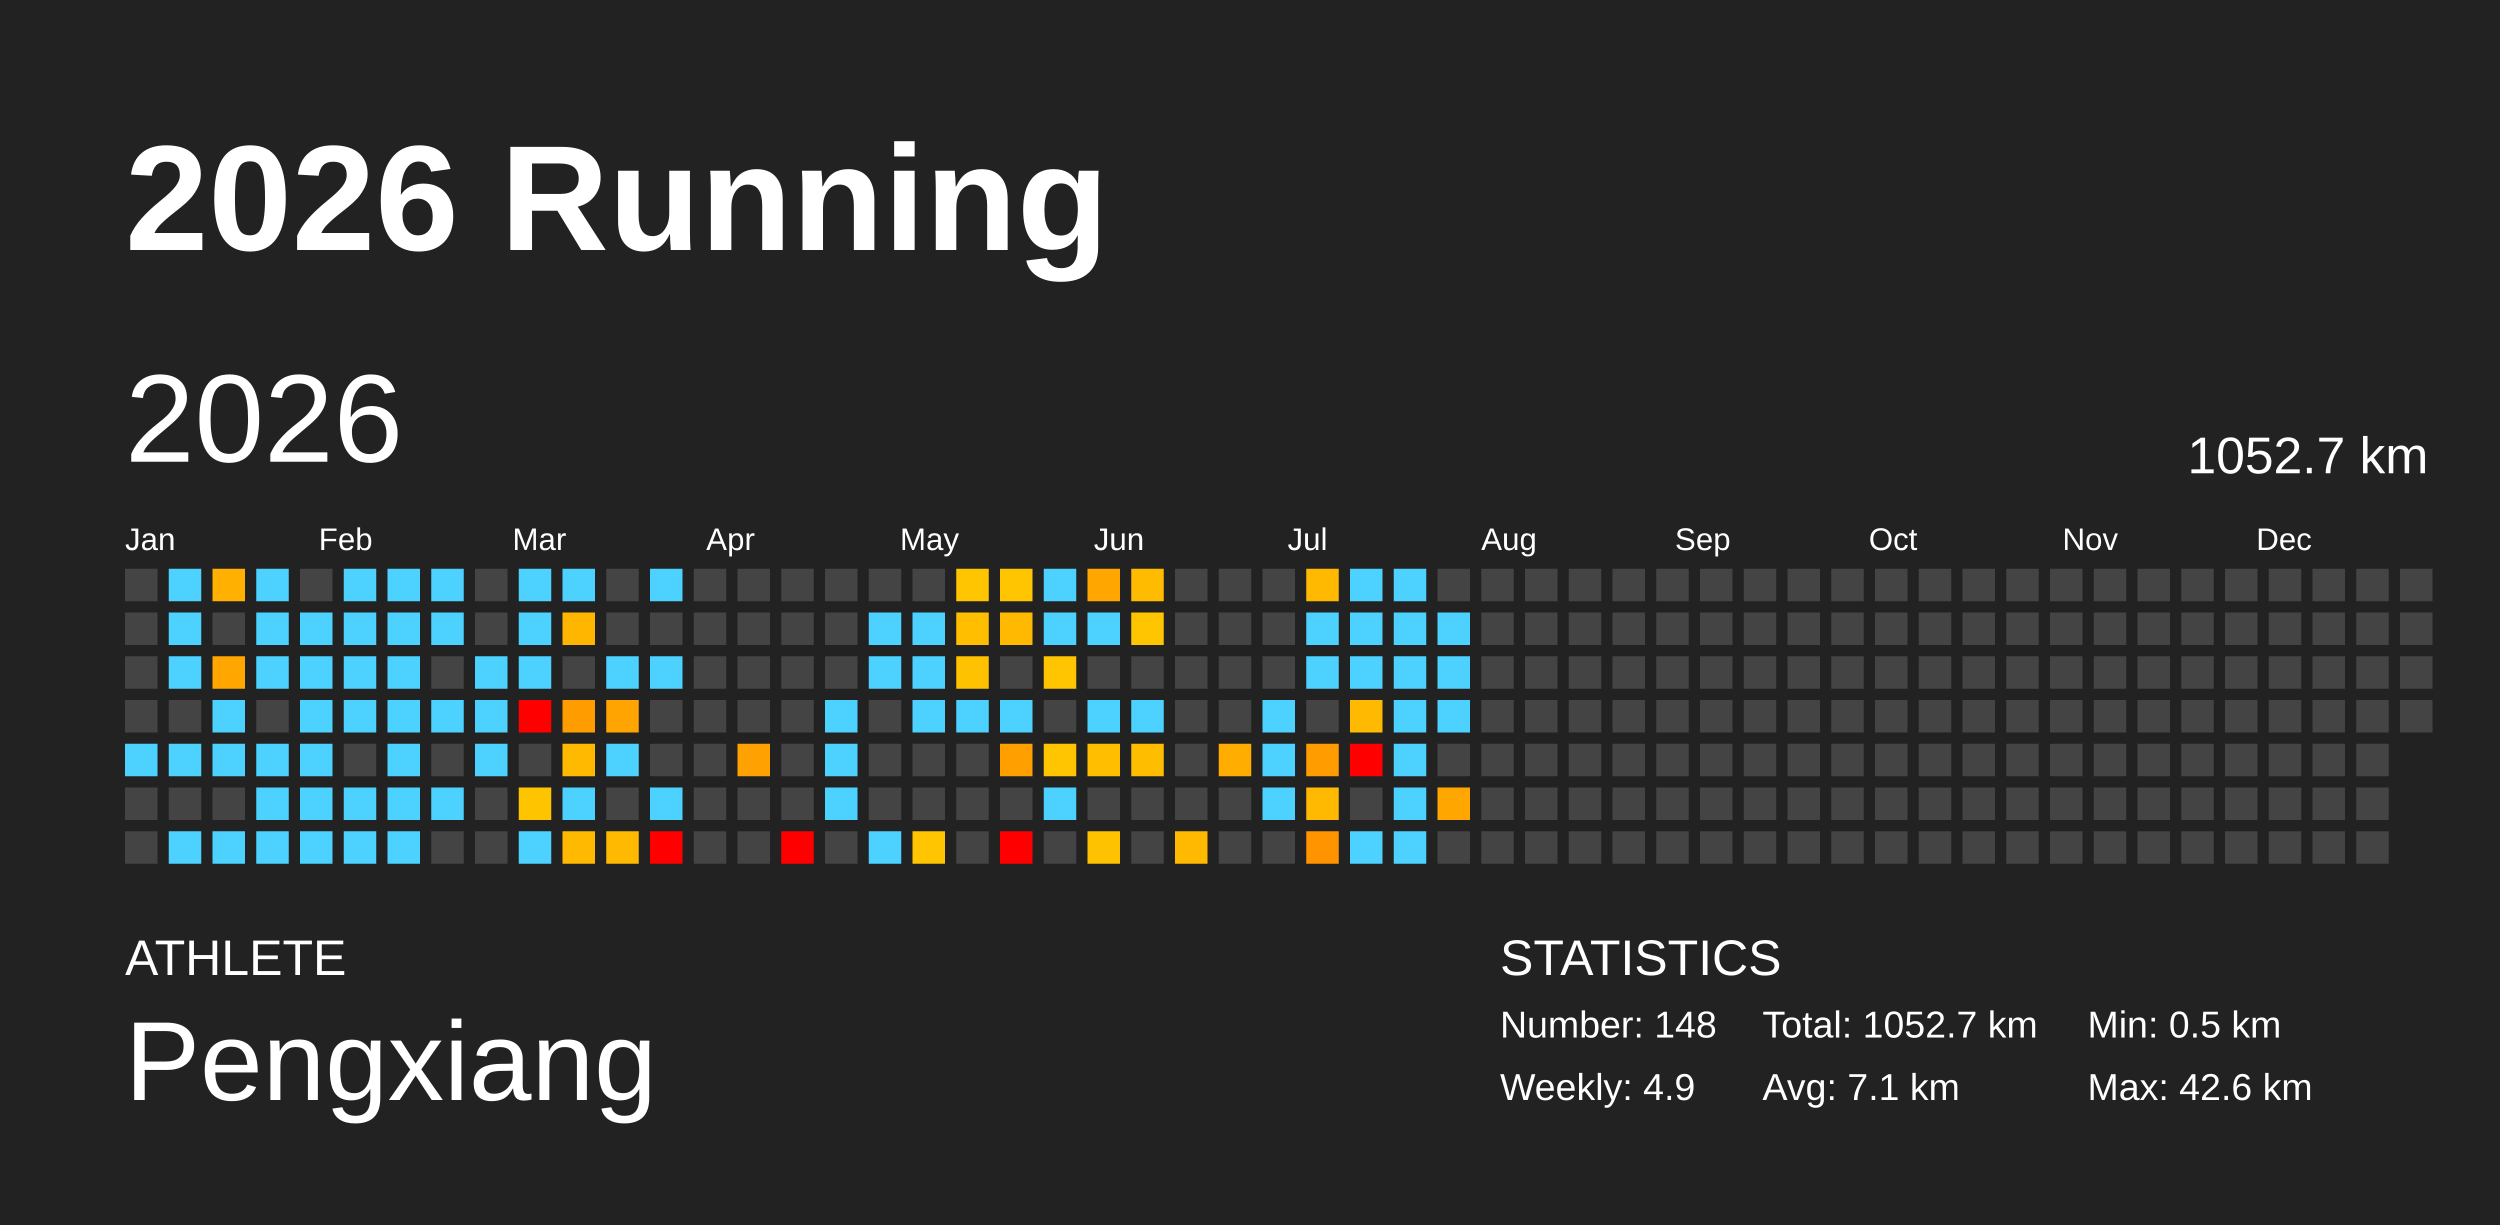
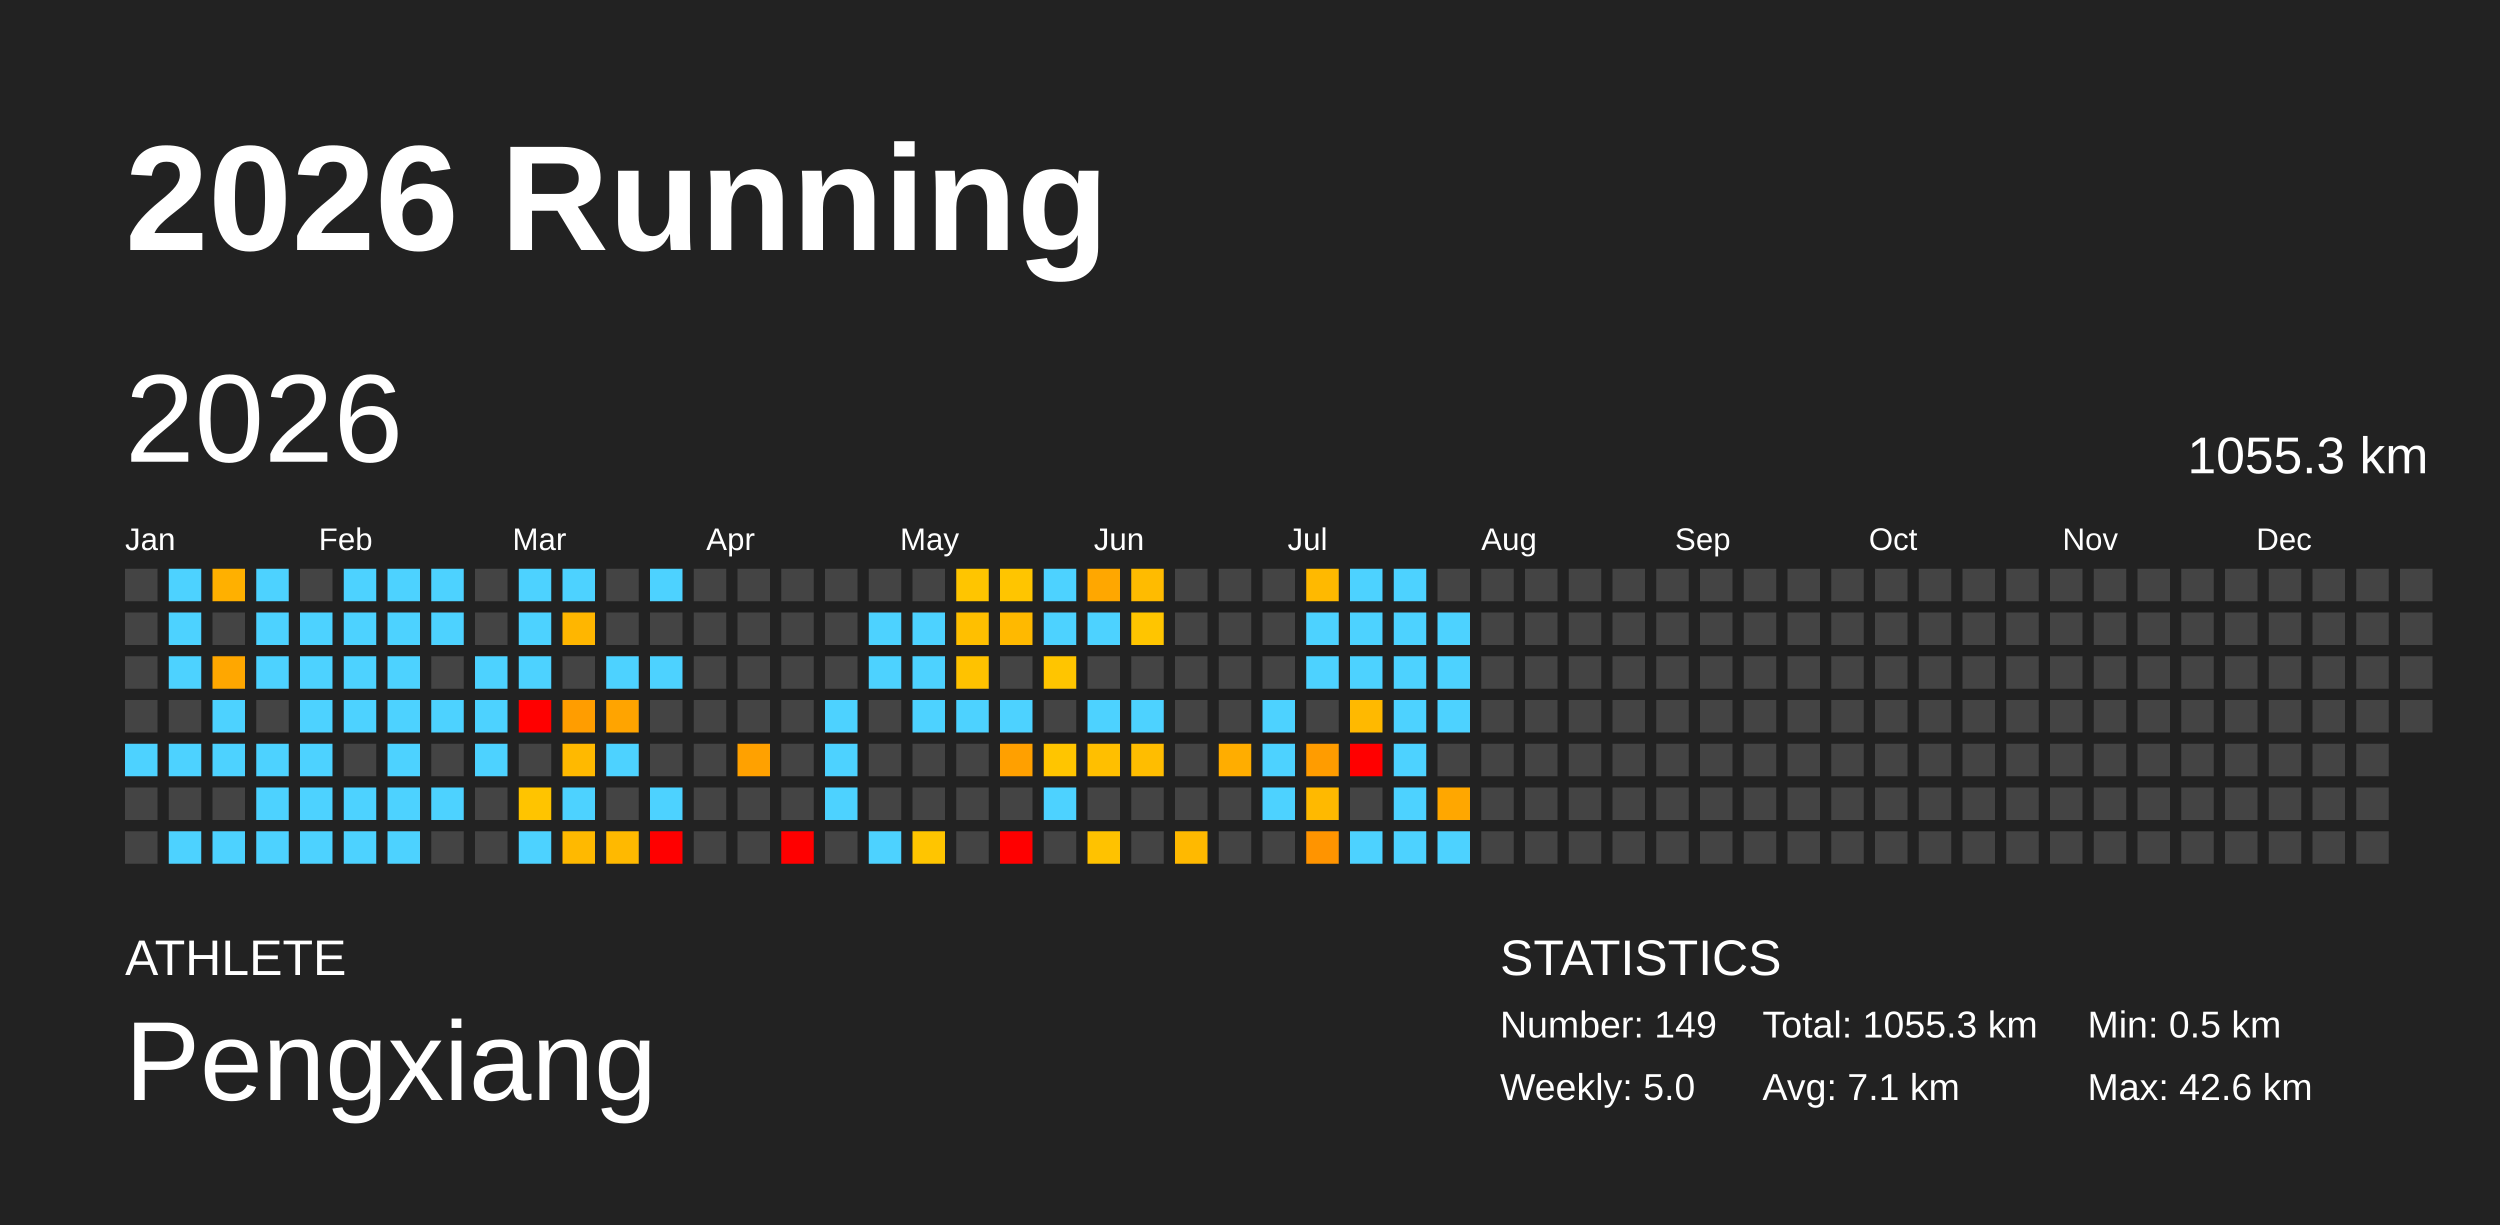
<svg xmlns="http://www.w3.org/2000/svg" baseProfile="full" height="98mm" version="1.1" viewBox="0,0,200,98" width="200mm">
  <defs />
  <rect fill="#222222" height="98" width="200" x="0" y="0" />
  <text fill="#FFFFFF" style="font-size:12px; font-family:Arial; font-weight:bold;" x="10" y="20">2026 Running</text>
  <text fill="#FFFFFF" style="font-size:4px; font-family:Arial" x="10" y="78">ATHLETE</text>
  <text fill="#FFFFFF" style="font-size:9px; font-family:Arial" x="10" y="88">Pengxiang</text>
  <text fill="#FFFFFF" style="font-size:4px; font-family:Arial" x="120" y="78">STATISTICS</text>
-   <text fill="#FFFFFF" style="font-size:3px; font-family:Arial" x="120" y="83">Number: 148</text>
-   <text fill="#FFFFFF" style="font-size:3px; font-family:Arial" x="120" y="88">Weekly: 4.9</text>
-   <text fill="#FFFFFF" style="font-size:3px; font-family:Arial" x="141" y="83">Total: 1052.7 km</text>
+   <text fill="#FFFFFF" style="font-size:3px; font-family:Arial" x="120" y="83">Number: 149</text>
+   <text fill="#FFFFFF" style="font-size:3px; font-family:Arial" x="120" y="88">Weekly: 5.0</text>
+   <text fill="#FFFFFF" style="font-size:3px; font-family:Arial" x="141" y="83">Total: 1055.3 km</text>
  <text fill="#FFFFFF" style="font-size:3px; font-family:Arial" x="141" y="88">Avg: 7.1 km</text>
  <text fill="#FFFFFF" style="font-size:3px; font-family:Arial" x="167" y="83">Min: 0.5 km</text>
  <text fill="#FFFFFF" style="font-size:3px; font-family:Arial" x="167" y="88">Max: 42.6 km</text>
  <text dominant-baseline="hanging" fill="#FFFFFF" style="font-size:10.0px; font-family:Arial;" x="10" y="30">2026</text>
-   <text dominant-baseline="hanging" fill="#FFFFFF" style="font-size:4.125px; font-family:Arial;" x="175" y="35">1052.7 km</text>
+   <text dominant-baseline="hanging" fill="#FFFFFF" style="font-size:4.125px; font-family:Arial;" x="175" y="35">1055.3 km</text>
  <text fill="#FFFFFF" style="font-size:2.5px; font-family:Arial" x="10.0" y="44">Jan</text>
  <text fill="#FFFFFF" style="font-size:2.5px; font-family:Arial" x="25.5" y="44">Feb</text>
  <text fill="#FFFFFF" style="font-size:2.5px; font-family:Arial" x="41.0" y="44">Mar</text>
  <text fill="#FFFFFF" style="font-size:2.5px; font-family:Arial" x="56.5" y="44">Apr</text>
  <text fill="#FFFFFF" style="font-size:2.5px; font-family:Arial" x="72.0" y="44">May</text>
  <text fill="#FFFFFF" style="font-size:2.5px; font-family:Arial" x="87.5" y="44">Jun</text>
  <text fill="#FFFFFF" style="font-size:2.5px; font-family:Arial" x="103.0" y="44">Jul</text>
  <text fill="#FFFFFF" style="font-size:2.5px; font-family:Arial" x="118.5" y="44">Aug</text>
  <text fill="#FFFFFF" style="font-size:2.5px; font-family:Arial" x="134.0" y="44">Sep</text>
  <text fill="#FFFFFF" style="font-size:2.5px; font-family:Arial" x="149.5" y="44">Oct</text>
  <text fill="#FFFFFF" style="font-size:2.5px; font-family:Arial" x="165.0" y="44">Nov</text>
  <text fill="#FFFFFF" style="font-size:2.5px; font-family:Arial" x="180.5" y="44">Dec</text>
  <rect fill="#444444" height="2.6" width="2.6" x="10.0" y="45.5" />
  <rect fill="#444444" height="2.6" width="2.6" x="10.0" y="49.0" />
  <rect fill="#444444" height="2.6" width="2.6" x="10.0" y="52.5" />
  <rect fill="#444444" height="2.6" width="2.6" x="10.0" y="56.0" />
  <rect fill="#4dd2ff" height="2.6" width="2.6" x="10.0" y="59.5" />
  <rect fill="#444444" height="2.6" width="2.6" x="10.0" y="63.0" />
  <rect fill="#444444" height="2.6" width="2.6" x="10.0" y="66.5" />
  <rect fill="#4dd2ff" height="2.6" width="2.6" x="13.5" y="45.5" />
  <rect fill="#4dd2ff" height="2.6" width="2.6" x="13.5" y="49.0" />
  <rect fill="#4dd2ff" height="2.6" width="2.6" x="13.5" y="52.5" />
  <rect fill="#444444" height="2.6" width="2.6" x="13.5" y="56.0" />
  <rect fill="#4dd2ff" height="2.6" width="2.6" x="13.5" y="59.5" />
  <rect fill="#444444" height="2.6" width="2.6" x="13.5" y="63.0" />
  <rect fill="#4dd2ff" height="2.6" width="2.6" x="13.5" y="66.5" />
  <rect fill="#ffb000" height="2.6" width="2.6" x="17.0" y="45.5" />
  <rect fill="#444444" height="2.6" width="2.6" x="17.0" y="49.0" />
  <rect fill="#ffa700" height="2.6" width="2.6" x="17.0" y="52.5" />
  <rect fill="#4dd2ff" height="2.6" width="2.6" x="17.0" y="56.0" />
  <rect fill="#4dd2ff" height="2.6" width="2.6" x="17.0" y="59.5" />
  <rect fill="#444444" height="2.6" width="2.6" x="17.0" y="63.0" />
  <rect fill="#4dd2ff" height="2.6" width="2.6" x="17.0" y="66.5" />
  <rect fill="#4dd2ff" height="2.6" width="2.6" x="20.5" y="45.5" />
  <rect fill="#4dd2ff" height="2.6" width="2.6" x="20.5" y="49.0" />
  <rect fill="#4dd2ff" height="2.6" width="2.6" x="20.5" y="52.5" />
  <rect fill="#444444" height="2.6" width="2.6" x="20.5" y="56.0" />
  <rect fill="#4dd2ff" height="2.6" width="2.6" x="20.5" y="59.5" />
  <rect fill="#4dd2ff" height="2.6" width="2.6" x="20.5" y="63.0" />
  <rect fill="#4dd2ff" height="2.6" width="2.6" x="20.5" y="66.5" />
  <rect fill="#444444" height="2.6" width="2.6" x="24.0" y="45.5" />
  <rect fill="#4dd2ff" height="2.6" width="2.6" x="24.0" y="49.0" />
  <rect fill="#4dd2ff" height="2.6" width="2.6" x="24.0" y="52.5" />
  <rect fill="#4dd2ff" height="2.6" width="2.6" x="24.0" y="56.0" />
  <rect fill="#4dd2ff" height="2.6" width="2.6" x="24.0" y="59.5" />
  <rect fill="#4dd2ff" height="2.6" width="2.6" x="24.0" y="63.0" />
  <rect fill="#4dd2ff" height="2.6" width="2.6" x="24.0" y="66.5" />
  <rect fill="#4dd2ff" height="2.6" width="2.6" x="27.5" y="45.5" />
  <rect fill="#4dd2ff" height="2.6" width="2.6" x="27.5" y="49.0" />
  <rect fill="#4dd2ff" height="2.6" width="2.6" x="27.5" y="52.5" />
  <rect fill="#4dd2ff" height="2.6" width="2.6" x="27.5" y="56.0" />
  <rect fill="#444444" height="2.6" width="2.6" x="27.5" y="59.5" />
  <rect fill="#4dd2ff" height="2.6" width="2.6" x="27.5" y="63.0" />
  <rect fill="#4dd2ff" height="2.6" width="2.6" x="27.5" y="66.5" />
  <rect fill="#4dd2ff" height="2.6" width="2.6" x="31.0" y="45.5" />
  <rect fill="#4dd2ff" height="2.6" width="2.6" x="31.0" y="49.0" />
  <rect fill="#4dd2ff" height="2.6" width="2.6" x="31.0" y="52.5" />
  <rect fill="#4dd2ff" height="2.6" width="2.6" x="31.0" y="56.0" />
  <rect fill="#4dd2ff" height="2.6" width="2.6" x="31.0" y="59.5" />
  <rect fill="#4dd2ff" height="2.6" width="2.6" x="31.0" y="63.0" />
  <rect fill="#4dd2ff" height="2.6" width="2.6" x="31.0" y="66.5" />
  <rect fill="#4dd2ff" height="2.6" width="2.6" x="34.5" y="45.5" />
  <rect fill="#4dd2ff" height="2.6" width="2.6" x="34.5" y="49.0" />
  <rect fill="#444444" height="2.6" width="2.6" x="34.5" y="52.5" />
  <rect fill="#4dd2ff" height="2.6" width="2.6" x="34.5" y="56.0" />
  <rect fill="#444444" height="2.6" width="2.6" x="34.5" y="59.5" />
  <rect fill="#4dd2ff" height="2.6" width="2.6" x="34.5" y="63.0" />
  <rect fill="#444444" height="2.6" width="2.6" x="34.5" y="66.5" />
  <rect fill="#444444" height="2.6" width="2.6" x="38.0" y="45.5" />
  <rect fill="#444444" height="2.6" width="2.6" x="38.0" y="49.0" />
  <rect fill="#4dd2ff" height="2.6" width="2.6" x="38.0" y="52.5" />
  <rect fill="#4dd2ff" height="2.6" width="2.6" x="38.0" y="56.0" />
  <rect fill="#4dd2ff" height="2.6" width="2.6" x="38.0" y="59.5" />
  <rect fill="#444444" height="2.6" width="2.6" x="38.0" y="63.0" />
  <rect fill="#444444" height="2.6" width="2.6" x="38.0" y="66.5" />
  <rect fill="#4dd2ff" height="2.6" width="2.6" x="41.5" y="45.5" />
  <rect fill="#4dd2ff" height="2.6" width="2.6" x="41.5" y="49.0" />
  <rect fill="#4dd2ff" height="2.6" width="2.6" x="41.5" y="52.5" />
  <rect fill="red" height="2.6" width="2.6" x="41.5" y="56.0" />
  <rect fill="#444444" height="2.6" width="2.6" x="41.5" y="59.5" />
  <rect fill="#ffc400" height="2.6" width="2.6" x="41.5" y="63.0" />
  <rect fill="#4dd2ff" height="2.6" width="2.6" x="41.5" y="66.5" />
  <rect fill="#4dd2ff" height="2.6" width="2.6" x="45.0" y="45.5" />
  <rect fill="#ffb600" height="2.6" width="2.6" x="45.0" y="49.0" />
  <rect fill="#444444" height="2.6" width="2.6" x="45.0" y="52.5" />
  <rect fill="#ff9d00" height="2.6" width="2.6" x="45.0" y="56.0" />
  <rect fill="#ffb900" height="2.6" width="2.6" x="45.0" y="59.5" />
  <rect fill="#4dd2ff" height="2.6" width="2.6" x="45.0" y="63.0" />
  <rect fill="#ffb900" height="2.6" width="2.6" x="45.0" y="66.5" />
  <rect fill="#444444" height="2.6" width="2.6" x="48.5" y="45.5" />
  <rect fill="#444444" height="2.6" width="2.6" x="48.5" y="49.0" />
  <rect fill="#4dd2ff" height="2.6" width="2.6" x="48.5" y="52.5" />
  <rect fill="#ffa400" height="2.6" width="2.6" x="48.5" y="56.0" />
  <rect fill="#4dd2ff" height="2.6" width="2.6" x="48.5" y="59.5" />
  <rect fill="#444444" height="2.6" width="2.6" x="48.5" y="63.0" />
  <rect fill="#ffb900" height="2.6" width="2.6" x="48.5" y="66.5" />
  <rect fill="#4dd2ff" height="2.6" width="2.6" x="52.0" y="45.5" />
  <rect fill="#444444" height="2.6" width="2.6" x="52.0" y="49.0" />
  <rect fill="#4dd2ff" height="2.6" width="2.6" x="52.0" y="52.5" />
  <rect fill="#444444" height="2.6" width="2.6" x="52.0" y="56.0" />
  <rect fill="#444444" height="2.6" width="2.6" x="52.0" y="59.5" />
  <rect fill="#4dd2ff" height="2.6" width="2.6" x="52.0" y="63.0" />
  <rect fill="red" height="2.6" width="2.6" x="52.0" y="66.5" />
  <rect fill="#444444" height="2.6" width="2.6" x="55.5" y="45.5" />
  <rect fill="#444444" height="2.6" width="2.6" x="55.5" y="49.0" />
  <rect fill="#444444" height="2.6" width="2.6" x="55.5" y="52.5" />
  <rect fill="#444444" height="2.6" width="2.6" x="55.5" y="56.0" />
  <rect fill="#444444" height="2.6" width="2.6" x="55.5" y="59.5" />
  <rect fill="#444444" height="2.6" width="2.6" x="55.5" y="63.0" />
  <rect fill="#444444" height="2.6" width="2.6" x="55.5" y="66.5" />
  <rect fill="#444444" height="2.6" width="2.6" x="59.0" y="45.5" />
  <rect fill="#444444" height="2.6" width="2.6" x="59.0" y="49.0" />
  <rect fill="#444444" height="2.6" width="2.6" x="59.0" y="52.5" />
  <rect fill="#444444" height="2.6" width="2.6" x="59.0" y="56.0" />
  <rect fill="#ffa100" height="2.6" width="2.6" x="59.0" y="59.5" />
  <rect fill="#444444" height="2.6" width="2.6" x="59.0" y="63.0" />
  <rect fill="#444444" height="2.6" width="2.6" x="59.0" y="66.5" />
  <rect fill="#444444" height="2.6" width="2.6" x="62.5" y="45.5" />
  <rect fill="#444444" height="2.6" width="2.6" x="62.5" y="49.0" />
  <rect fill="#444444" height="2.6" width="2.6" x="62.5" y="52.5" />
  <rect fill="#444444" height="2.6" width="2.6" x="62.5" y="56.0" />
  <rect fill="#444444" height="2.6" width="2.6" x="62.5" y="59.5" />
  <rect fill="#444444" height="2.6" width="2.6" x="62.5" y="63.0" />
  <rect fill="red" height="2.6" width="2.6" x="62.5" y="66.5" />
  <rect fill="#444444" height="2.6" width="2.6" x="66.0" y="45.5" />
  <rect fill="#444444" height="2.6" width="2.6" x="66.0" y="49.0" />
  <rect fill="#444444" height="2.6" width="2.6" x="66.0" y="52.5" />
  <rect fill="#4dd2ff" height="2.6" width="2.6" x="66.0" y="56.0" />
  <rect fill="#4dd2ff" height="2.6" width="2.6" x="66.0" y="59.5" />
  <rect fill="#4dd2ff" height="2.6" width="2.6" x="66.0" y="63.0" />
  <rect fill="#444444" height="2.6" width="2.6" x="66.0" y="66.5" />
  <rect fill="#444444" height="2.6" width="2.6" x="69.5" y="45.5" />
  <rect fill="#4dd2ff" height="2.6" width="2.6" x="69.5" y="49.0" />
  <rect fill="#4dd2ff" height="2.6" width="2.6" x="69.5" y="52.5" />
  <rect fill="#444444" height="2.6" width="2.6" x="69.5" y="56.0" />
  <rect fill="#444444" height="2.6" width="2.6" x="69.5" y="59.5" />
  <rect fill="#444444" height="2.6" width="2.6" x="69.5" y="63.0" />
  <rect fill="#4dd2ff" height="2.6" width="2.6" x="69.5" y="66.5" />
  <rect fill="#444444" height="2.6" width="2.6" x="73.0" y="45.5" />
  <rect fill="#4dd2ff" height="2.6" width="2.6" x="73.0" y="49.0" />
  <rect fill="#4dd2ff" height="2.6" width="2.6" x="73.0" y="52.5" />
  <rect fill="#4dd2ff" height="2.6" width="2.6" x="73.0" y="56.0" />
  <rect fill="#444444" height="2.6" width="2.6" x="73.0" y="59.5" />
  <rect fill="#444444" height="2.6" width="2.6" x="73.0" y="63.0" />
  <rect fill="#ffc500" height="2.6" width="2.6" x="73.0" y="66.5" />
  <rect fill="#ffc500" height="2.6" width="2.6" x="76.5" y="45.5" />
  <rect fill="#ffbf00" height="2.6" width="2.6" x="76.5" y="49.0" />
  <rect fill="#ffc200" height="2.6" width="2.6" x="76.5" y="52.5" />
  <rect fill="#4dd2ff" height="2.6" width="2.6" x="76.5" y="56.0" />
  <rect fill="#444444" height="2.6" width="2.6" x="76.5" y="59.5" />
  <rect fill="#444444" height="2.6" width="2.6" x="76.5" y="63.0" />
  <rect fill="#444444" height="2.6" width="2.6" x="76.5" y="66.5" />
  <rect fill="#ffc500" height="2.6" width="2.6" x="80.0" y="45.5" />
  <rect fill="#ffb900" height="2.6" width="2.6" x="80.0" y="49.0" />
  <rect fill="#444444" height="2.6" width="2.6" x="80.0" y="52.5" />
  <rect fill="#4dd2ff" height="2.6" width="2.6" x="80.0" y="56.0" />
  <rect fill="#ffa000" height="2.6" width="2.6" x="80.0" y="59.5" />
  <rect fill="#444444" height="2.6" width="2.6" x="80.0" y="63.0" />
  <rect fill="red" height="2.6" width="2.6" x="80.0" y="66.5" />
  <rect fill="#4dd2ff" height="2.6" width="2.6" x="83.5" y="45.5" />
  <rect fill="#4dd2ff" height="2.6" width="2.6" x="83.5" y="49.0" />
  <rect fill="#ffc500" height="2.6" width="2.6" x="83.5" y="52.5" />
  <rect fill="#444444" height="2.6" width="2.6" x="83.5" y="56.0" />
  <rect fill="#ffc500" height="2.6" width="2.6" x="83.5" y="59.5" />
  <rect fill="#4dd2ff" height="2.6" width="2.6" x="83.5" y="63.0" />
  <rect fill="#444444" height="2.6" width="2.6" x="83.5" y="66.5" />
  <rect fill="#ffa700" height="2.6" width="2.6" x="87.0" y="45.5" />
  <rect fill="#4dd2ff" height="2.6" width="2.6" x="87.0" y="49.0" />
  <rect fill="#444444" height="2.6" width="2.6" x="87.0" y="52.5" />
  <rect fill="#4dd2ff" height="2.6" width="2.6" x="87.0" y="56.0" />
  <rect fill="#ffbf00" height="2.6" width="2.6" x="87.0" y="59.5" />
  <rect fill="#444444" height="2.6" width="2.6" x="87.0" y="63.0" />
  <rect fill="#ffc200" height="2.6" width="2.6" x="87.0" y="66.5" />
  <rect fill="#ffbb00" height="2.6" width="2.6" x="90.5" y="45.5" />
  <rect fill="#ffc500" height="2.6" width="2.6" x="90.5" y="49.0" />
  <rect fill="#444444" height="2.6" width="2.6" x="90.5" y="52.5" />
  <rect fill="#4dd2ff" height="2.6" width="2.6" x="90.5" y="56.0" />
  <rect fill="#ffbd00" height="2.6" width="2.6" x="90.5" y="59.5" />
  <rect fill="#444444" height="2.6" width="2.6" x="90.5" y="63.0" />
  <rect fill="#444444" height="2.6" width="2.6" x="90.5" y="66.5" />
  <rect fill="#444444" height="2.6" width="2.6" x="94.0" y="45.5" />
  <rect fill="#444444" height="2.6" width="2.6" x="94.0" y="49.0" />
  <rect fill="#444444" height="2.6" width="2.6" x="94.0" y="52.5" />
  <rect fill="#444444" height="2.6" width="2.6" x="94.0" y="56.0" />
  <rect fill="#444444" height="2.6" width="2.6" x="94.0" y="59.5" />
  <rect fill="#444444" height="2.6" width="2.6" x="94.0" y="63.0" />
  <rect fill="#ffb900" height="2.6" width="2.6" x="94.0" y="66.5" />
  <rect fill="#444444" height="2.6" width="2.6" x="97.5" y="45.5" />
  <rect fill="#444444" height="2.6" width="2.6" x="97.5" y="49.0" />
  <rect fill="#444444" height="2.6" width="2.6" x="97.5" y="52.5" />
  <rect fill="#444444" height="2.6" width="2.6" x="97.5" y="56.0" />
  <rect fill="#ffad00" height="2.6" width="2.6" x="97.5" y="59.5" />
  <rect fill="#444444" height="2.6" width="2.6" x="97.5" y="63.0" />
  <rect fill="#444444" height="2.6" width="2.6" x="97.5" y="66.5" />
  <rect fill="#444444" height="2.6" width="2.6" x="101.0" y="45.5" />
  <rect fill="#444444" height="2.6" width="2.6" x="101.0" y="49.0" />
  <rect fill="#444444" height="2.6" width="2.6" x="101.0" y="52.5" />
  <rect fill="#4dd2ff" height="2.6" width="2.6" x="101.0" y="56.0" />
  <rect fill="#4dd2ff" height="2.6" width="2.6" x="101.0" y="59.5" />
  <rect fill="#4dd2ff" height="2.6" width="2.6" x="101.0" y="63.0" />
  <rect fill="#444444" height="2.6" width="2.6" x="101.0" y="66.5" />
  <rect fill="#ffb900" height="2.6" width="2.6" x="104.5" y="45.5" />
  <rect fill="#4dd2ff" height="2.6" width="2.6" x="104.5" y="49.0" />
  <rect fill="#4dd2ff" height="2.6" width="2.6" x="104.5" y="52.5" />
  <rect fill="#444444" height="2.6" width="2.6" x="104.5" y="56.0" />
  <rect fill="#ff9c00" height="2.6" width="2.6" x="104.5" y="59.5" />
  <rect fill="#ffb900" height="2.6" width="2.6" x="104.5" y="63.0" />
  <rect fill="#ff9400" height="2.6" width="2.6" x="104.5" y="66.5" />
  <rect fill="#4dd2ff" height="2.6" width="2.6" x="108.0" y="45.5" />
  <rect fill="#4dd2ff" height="2.6" width="2.6" x="108.0" y="49.0" />
  <rect fill="#4dd2ff" height="2.6" width="2.6" x="108.0" y="52.5" />
  <rect fill="#ffb900" height="2.6" width="2.6" x="108.0" y="56.0" />
  <rect fill="red" height="2.6" width="2.6" x="108.0" y="59.5" />
  <rect fill="#444444" height="2.6" width="2.6" x="108.0" y="63.0" />
  <rect fill="#4dd2ff" height="2.6" width="2.6" x="108.0" y="66.5" />
  <rect fill="#4dd2ff" height="2.6" width="2.6" x="111.5" y="45.5" />
  <rect fill="#4dd2ff" height="2.6" width="2.6" x="111.5" y="49.0" />
  <rect fill="#4dd2ff" height="2.6" width="2.6" x="111.5" y="52.5" />
  <rect fill="#4dd2ff" height="2.6" width="2.6" x="111.5" y="56.0" />
  <rect fill="#4dd2ff" height="2.6" width="2.6" x="111.5" y="59.5" />
  <rect fill="#4dd2ff" height="2.6" width="2.6" x="111.5" y="63.0" />
  <rect fill="#4dd2ff" height="2.6" width="2.6" x="111.5" y="66.5" />
  <rect fill="#444444" height="2.6" width="2.6" x="115.0" y="45.5" />
  <rect fill="#4dd2ff" height="2.6" width="2.6" x="115.0" y="49.0" />
  <rect fill="#4dd2ff" height="2.6" width="2.6" x="115.0" y="52.5" />
  <rect fill="#4dd2ff" height="2.6" width="2.6" x="115.0" y="56.0" />
  <rect fill="#444444" height="2.6" width="2.6" x="115.0" y="59.5" />
  <rect fill="#ffa700" height="2.6" width="2.6" x="115.0" y="63.0" />
-   <rect fill="#444444" height="2.6" width="2.6" x="115.0" y="66.5" />
+   <rect fill="#4dd2ff" height="2.6" width="2.6" x="115.0" y="66.5" />
  <rect fill="#444444" height="2.6" width="2.6" x="118.5" y="45.5" />
  <rect fill="#444444" height="2.6" width="2.6" x="118.5" y="49.0" />
  <rect fill="#444444" height="2.6" width="2.6" x="118.5" y="52.5" />
  <rect fill="#444444" height="2.6" width="2.6" x="118.5" y="56.0" />
  <rect fill="#444444" height="2.6" width="2.6" x="118.5" y="59.5" />
  <rect fill="#444444" height="2.6" width="2.6" x="118.5" y="63.0" />
  <rect fill="#444444" height="2.6" width="2.6" x="118.5" y="66.5" />
  <rect fill="#444444" height="2.6" width="2.6" x="122.0" y="45.5" />
  <rect fill="#444444" height="2.6" width="2.6" x="122.0" y="49.0" />
  <rect fill="#444444" height="2.6" width="2.6" x="122.0" y="52.5" />
  <rect fill="#444444" height="2.6" width="2.6" x="122.0" y="56.0" />
  <rect fill="#444444" height="2.6" width="2.6" x="122.0" y="59.5" />
  <rect fill="#444444" height="2.6" width="2.6" x="122.0" y="63.0" />
  <rect fill="#444444" height="2.6" width="2.6" x="122.0" y="66.5" />
  <rect fill="#444444" height="2.6" width="2.6" x="125.5" y="45.5" />
  <rect fill="#444444" height="2.6" width="2.6" x="125.5" y="49.0" />
  <rect fill="#444444" height="2.6" width="2.6" x="125.5" y="52.5" />
  <rect fill="#444444" height="2.6" width="2.6" x="125.5" y="56.0" />
  <rect fill="#444444" height="2.6" width="2.6" x="125.5" y="59.5" />
  <rect fill="#444444" height="2.6" width="2.6" x="125.5" y="63.0" />
  <rect fill="#444444" height="2.6" width="2.6" x="125.5" y="66.5" />
  <rect fill="#444444" height="2.6" width="2.6" x="129.0" y="45.5" />
  <rect fill="#444444" height="2.6" width="2.6" x="129.0" y="49.0" />
  <rect fill="#444444" height="2.6" width="2.6" x="129.0" y="52.5" />
  <rect fill="#444444" height="2.6" width="2.6" x="129.0" y="56.0" />
  <rect fill="#444444" height="2.6" width="2.6" x="129.0" y="59.5" />
  <rect fill="#444444" height="2.6" width="2.6" x="129.0" y="63.0" />
  <rect fill="#444444" height="2.6" width="2.6" x="129.0" y="66.5" />
  <rect fill="#444444" height="2.6" width="2.6" x="132.5" y="45.5" />
  <rect fill="#444444" height="2.6" width="2.6" x="132.5" y="49.0" />
  <rect fill="#444444" height="2.6" width="2.6" x="132.5" y="52.5" />
  <rect fill="#444444" height="2.6" width="2.6" x="132.5" y="56.0" />
  <rect fill="#444444" height="2.6" width="2.6" x="132.5" y="59.5" />
  <rect fill="#444444" height="2.6" width="2.6" x="132.5" y="63.0" />
  <rect fill="#444444" height="2.6" width="2.6" x="132.5" y="66.5" />
  <rect fill="#444444" height="2.6" width="2.6" x="136.0" y="45.5" />
  <rect fill="#444444" height="2.6" width="2.6" x="136.0" y="49.0" />
  <rect fill="#444444" height="2.6" width="2.6" x="136.0" y="52.5" />
  <rect fill="#444444" height="2.6" width="2.6" x="136.0" y="56.0" />
  <rect fill="#444444" height="2.6" width="2.6" x="136.0" y="59.5" />
  <rect fill="#444444" height="2.6" width="2.6" x="136.0" y="63.0" />
  <rect fill="#444444" height="2.6" width="2.6" x="136.0" y="66.5" />
  <rect fill="#444444" height="2.6" width="2.6" x="139.5" y="45.5" />
  <rect fill="#444444" height="2.6" width="2.6" x="139.5" y="49.0" />
  <rect fill="#444444" height="2.6" width="2.6" x="139.5" y="52.5" />
  <rect fill="#444444" height="2.6" width="2.6" x="139.5" y="56.0" />
  <rect fill="#444444" height="2.6" width="2.6" x="139.5" y="59.5" />
  <rect fill="#444444" height="2.6" width="2.6" x="139.5" y="63.0" />
  <rect fill="#444444" height="2.6" width="2.6" x="139.5" y="66.5" />
  <rect fill="#444444" height="2.6" width="2.6" x="143.0" y="45.5" />
  <rect fill="#444444" height="2.6" width="2.6" x="143.0" y="49.0" />
  <rect fill="#444444" height="2.6" width="2.6" x="143.0" y="52.5" />
  <rect fill="#444444" height="2.6" width="2.6" x="143.0" y="56.0" />
  <rect fill="#444444" height="2.6" width="2.6" x="143.0" y="59.5" />
  <rect fill="#444444" height="2.6" width="2.6" x="143.0" y="63.0" />
  <rect fill="#444444" height="2.6" width="2.6" x="143.0" y="66.5" />
  <rect fill="#444444" height="2.6" width="2.6" x="146.5" y="45.5" />
  <rect fill="#444444" height="2.6" width="2.6" x="146.5" y="49.0" />
  <rect fill="#444444" height="2.6" width="2.6" x="146.5" y="52.5" />
  <rect fill="#444444" height="2.6" width="2.6" x="146.5" y="56.0" />
  <rect fill="#444444" height="2.6" width="2.6" x="146.5" y="59.5" />
  <rect fill="#444444" height="2.6" width="2.6" x="146.5" y="63.0" />
  <rect fill="#444444" height="2.6" width="2.6" x="146.5" y="66.5" />
  <rect fill="#444444" height="2.6" width="2.6" x="150.0" y="45.5" />
  <rect fill="#444444" height="2.6" width="2.6" x="150.0" y="49.0" />
  <rect fill="#444444" height="2.6" width="2.6" x="150.0" y="52.5" />
  <rect fill="#444444" height="2.6" width="2.6" x="150.0" y="56.0" />
  <rect fill="#444444" height="2.6" width="2.6" x="150.0" y="59.5" />
  <rect fill="#444444" height="2.6" width="2.6" x="150.0" y="63.0" />
  <rect fill="#444444" height="2.6" width="2.6" x="150.0" y="66.5" />
  <rect fill="#444444" height="2.6" width="2.6" x="153.5" y="45.5" />
  <rect fill="#444444" height="2.6" width="2.6" x="153.5" y="49.0" />
  <rect fill="#444444" height="2.6" width="2.6" x="153.5" y="52.5" />
  <rect fill="#444444" height="2.6" width="2.6" x="153.5" y="56.0" />
  <rect fill="#444444" height="2.6" width="2.6" x="153.5" y="59.5" />
  <rect fill="#444444" height="2.6" width="2.6" x="153.5" y="63.0" />
  <rect fill="#444444" height="2.6" width="2.6" x="153.5" y="66.5" />
  <rect fill="#444444" height="2.6" width="2.6" x="157.0" y="45.5" />
  <rect fill="#444444" height="2.6" width="2.6" x="157.0" y="49.0" />
  <rect fill="#444444" height="2.6" width="2.6" x="157.0" y="52.5" />
  <rect fill="#444444" height="2.6" width="2.6" x="157.0" y="56.0" />
  <rect fill="#444444" height="2.6" width="2.6" x="157.0" y="59.5" />
  <rect fill="#444444" height="2.6" width="2.6" x="157.0" y="63.0" />
  <rect fill="#444444" height="2.6" width="2.6" x="157.0" y="66.5" />
  <rect fill="#444444" height="2.6" width="2.6" x="160.5" y="45.5" />
  <rect fill="#444444" height="2.6" width="2.6" x="160.5" y="49.0" />
  <rect fill="#444444" height="2.6" width="2.6" x="160.5" y="52.5" />
  <rect fill="#444444" height="2.6" width="2.6" x="160.5" y="56.0" />
  <rect fill="#444444" height="2.6" width="2.6" x="160.5" y="59.5" />
  <rect fill="#444444" height="2.6" width="2.6" x="160.5" y="63.0" />
  <rect fill="#444444" height="2.6" width="2.6" x="160.5" y="66.5" />
  <rect fill="#444444" height="2.6" width="2.6" x="164.0" y="45.5" />
  <rect fill="#444444" height="2.6" width="2.6" x="164.0" y="49.0" />
  <rect fill="#444444" height="2.6" width="2.6" x="164.0" y="52.5" />
  <rect fill="#444444" height="2.6" width="2.6" x="164.0" y="56.0" />
  <rect fill="#444444" height="2.6" width="2.6" x="164.0" y="59.5" />
  <rect fill="#444444" height="2.6" width="2.6" x="164.0" y="63.0" />
  <rect fill="#444444" height="2.6" width="2.6" x="164.0" y="66.5" />
  <rect fill="#444444" height="2.6" width="2.6" x="167.5" y="45.5" />
  <rect fill="#444444" height="2.6" width="2.6" x="167.5" y="49.0" />
  <rect fill="#444444" height="2.6" width="2.6" x="167.5" y="52.5" />
  <rect fill="#444444" height="2.6" width="2.6" x="167.5" y="56.0" />
  <rect fill="#444444" height="2.6" width="2.6" x="167.5" y="59.5" />
  <rect fill="#444444" height="2.6" width="2.6" x="167.5" y="63.0" />
  <rect fill="#444444" height="2.6" width="2.6" x="167.5" y="66.5" />
  <rect fill="#444444" height="2.6" width="2.6" x="171.0" y="45.5" />
  <rect fill="#444444" height="2.6" width="2.6" x="171.0" y="49.0" />
  <rect fill="#444444" height="2.6" width="2.6" x="171.0" y="52.5" />
  <rect fill="#444444" height="2.6" width="2.6" x="171.0" y="56.0" />
  <rect fill="#444444" height="2.6" width="2.6" x="171.0" y="59.5" />
  <rect fill="#444444" height="2.6" width="2.6" x="171.0" y="63.0" />
  <rect fill="#444444" height="2.6" width="2.6" x="171.0" y="66.5" />
  <rect fill="#444444" height="2.6" width="2.6" x="174.5" y="45.5" />
  <rect fill="#444444" height="2.6" width="2.6" x="174.5" y="49.0" />
  <rect fill="#444444" height="2.6" width="2.6" x="174.5" y="52.5" />
  <rect fill="#444444" height="2.6" width="2.6" x="174.5" y="56.0" />
  <rect fill="#444444" height="2.6" width="2.6" x="174.5" y="59.5" />
  <rect fill="#444444" height="2.6" width="2.6" x="174.5" y="63.0" />
  <rect fill="#444444" height="2.6" width="2.6" x="174.5" y="66.5" />
  <rect fill="#444444" height="2.6" width="2.6" x="178.0" y="45.5" />
  <rect fill="#444444" height="2.6" width="2.6" x="178.0" y="49.0" />
  <rect fill="#444444" height="2.6" width="2.6" x="178.0" y="52.5" />
  <rect fill="#444444" height="2.6" width="2.6" x="178.0" y="56.0" />
  <rect fill="#444444" height="2.6" width="2.6" x="178.0" y="59.5" />
  <rect fill="#444444" height="2.6" width="2.6" x="178.0" y="63.0" />
  <rect fill="#444444" height="2.6" width="2.6" x="178.0" y="66.5" />
  <rect fill="#444444" height="2.6" width="2.6" x="181.5" y="45.5" />
  <rect fill="#444444" height="2.6" width="2.6" x="181.5" y="49.0" />
  <rect fill="#444444" height="2.6" width="2.6" x="181.5" y="52.5" />
  <rect fill="#444444" height="2.6" width="2.6" x="181.5" y="56.0" />
  <rect fill="#444444" height="2.6" width="2.6" x="181.5" y="59.5" />
  <rect fill="#444444" height="2.6" width="2.6" x="181.5" y="63.0" />
  <rect fill="#444444" height="2.6" width="2.6" x="181.5" y="66.5" />
  <rect fill="#444444" height="2.6" width="2.6" x="185.0" y="45.5" />
  <rect fill="#444444" height="2.6" width="2.6" x="185.0" y="49.0" />
  <rect fill="#444444" height="2.6" width="2.6" x="185.0" y="52.5" />
  <rect fill="#444444" height="2.6" width="2.6" x="185.0" y="56.0" />
  <rect fill="#444444" height="2.6" width="2.6" x="185.0" y="59.5" />
  <rect fill="#444444" height="2.6" width="2.6" x="185.0" y="63.0" />
  <rect fill="#444444" height="2.6" width="2.6" x="185.0" y="66.5" />
  <rect fill="#444444" height="2.6" width="2.6" x="188.5" y="45.5" />
  <rect fill="#444444" height="2.6" width="2.6" x="188.5" y="49.0" />
  <rect fill="#444444" height="2.6" width="2.6" x="188.5" y="52.5" />
  <rect fill="#444444" height="2.6" width="2.6" x="188.5" y="56.0" />
  <rect fill="#444444" height="2.6" width="2.6" x="188.5" y="59.5" />
  <rect fill="#444444" height="2.6" width="2.6" x="188.5" y="63.0" />
  <rect fill="#444444" height="2.6" width="2.6" x="188.5" y="66.5" />
  <rect fill="#444444" height="2.6" width="2.6" x="192.0" y="45.5" />
  <rect fill="#444444" height="2.6" width="2.6" x="192.0" y="49.0" />
  <rect fill="#444444" height="2.6" width="2.6" x="192.0" y="52.5" />
  <rect fill="#444444" height="2.6" width="2.6" x="192.0" y="56.0" />
</svg>
